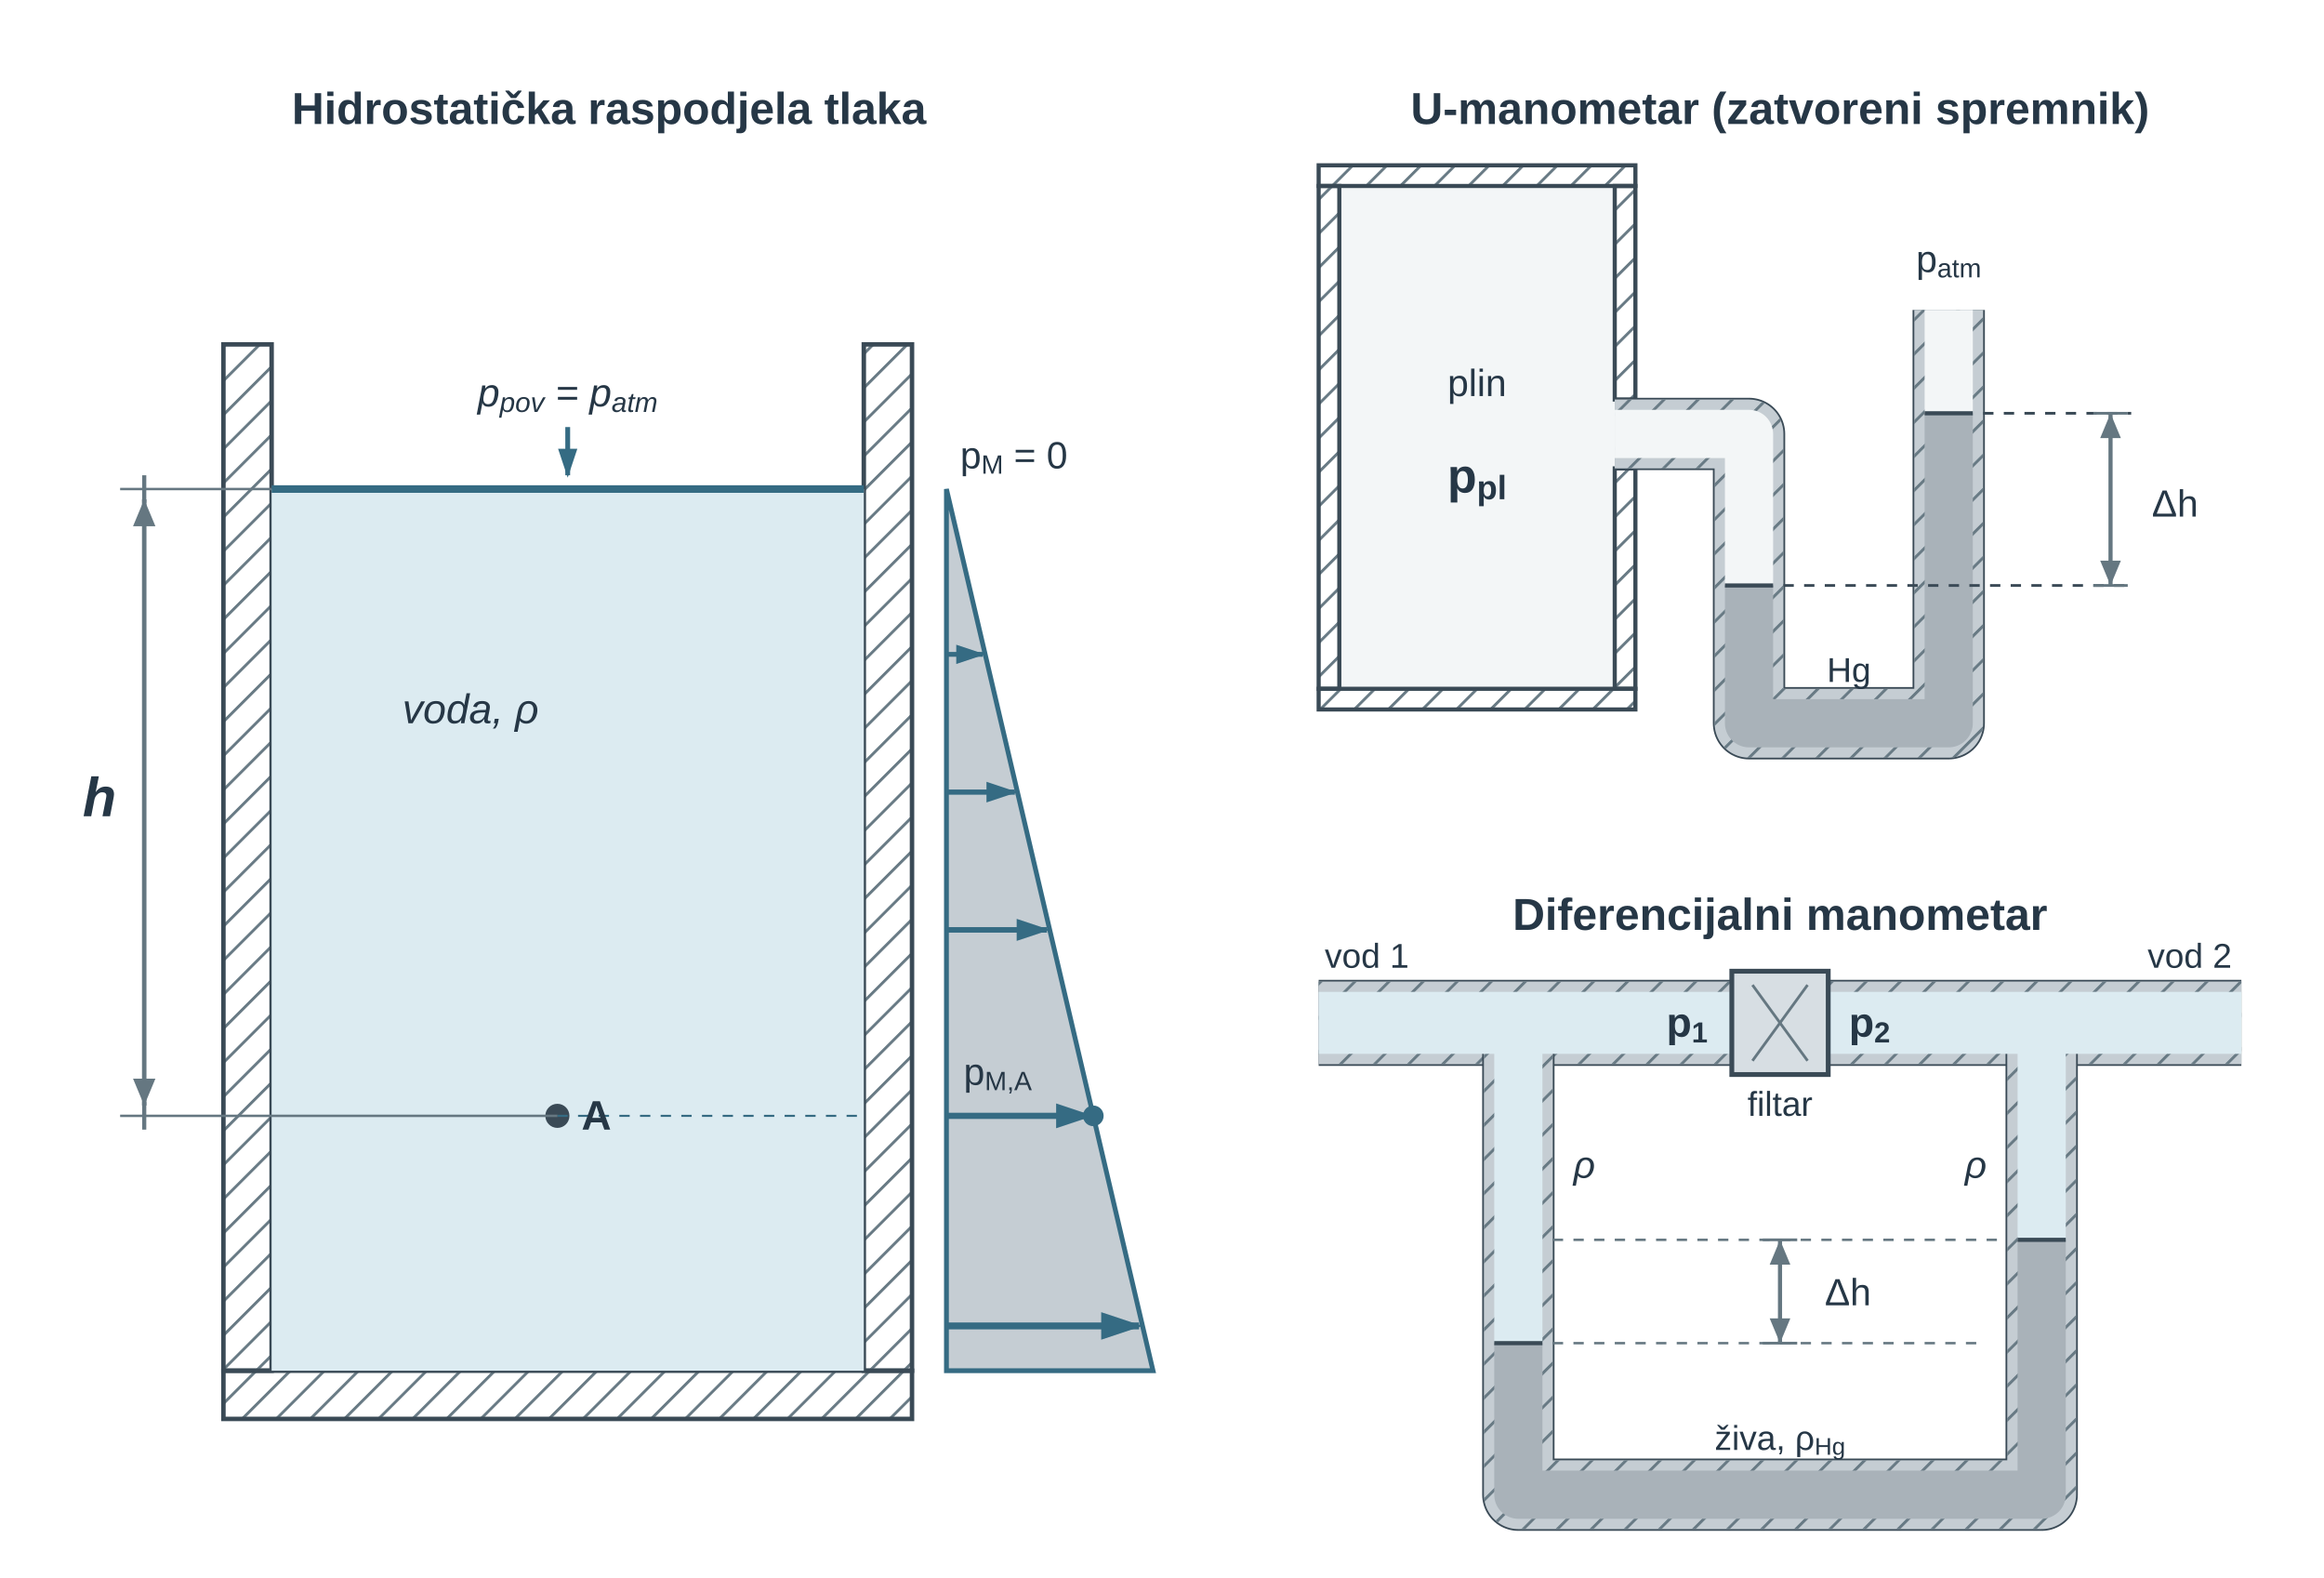
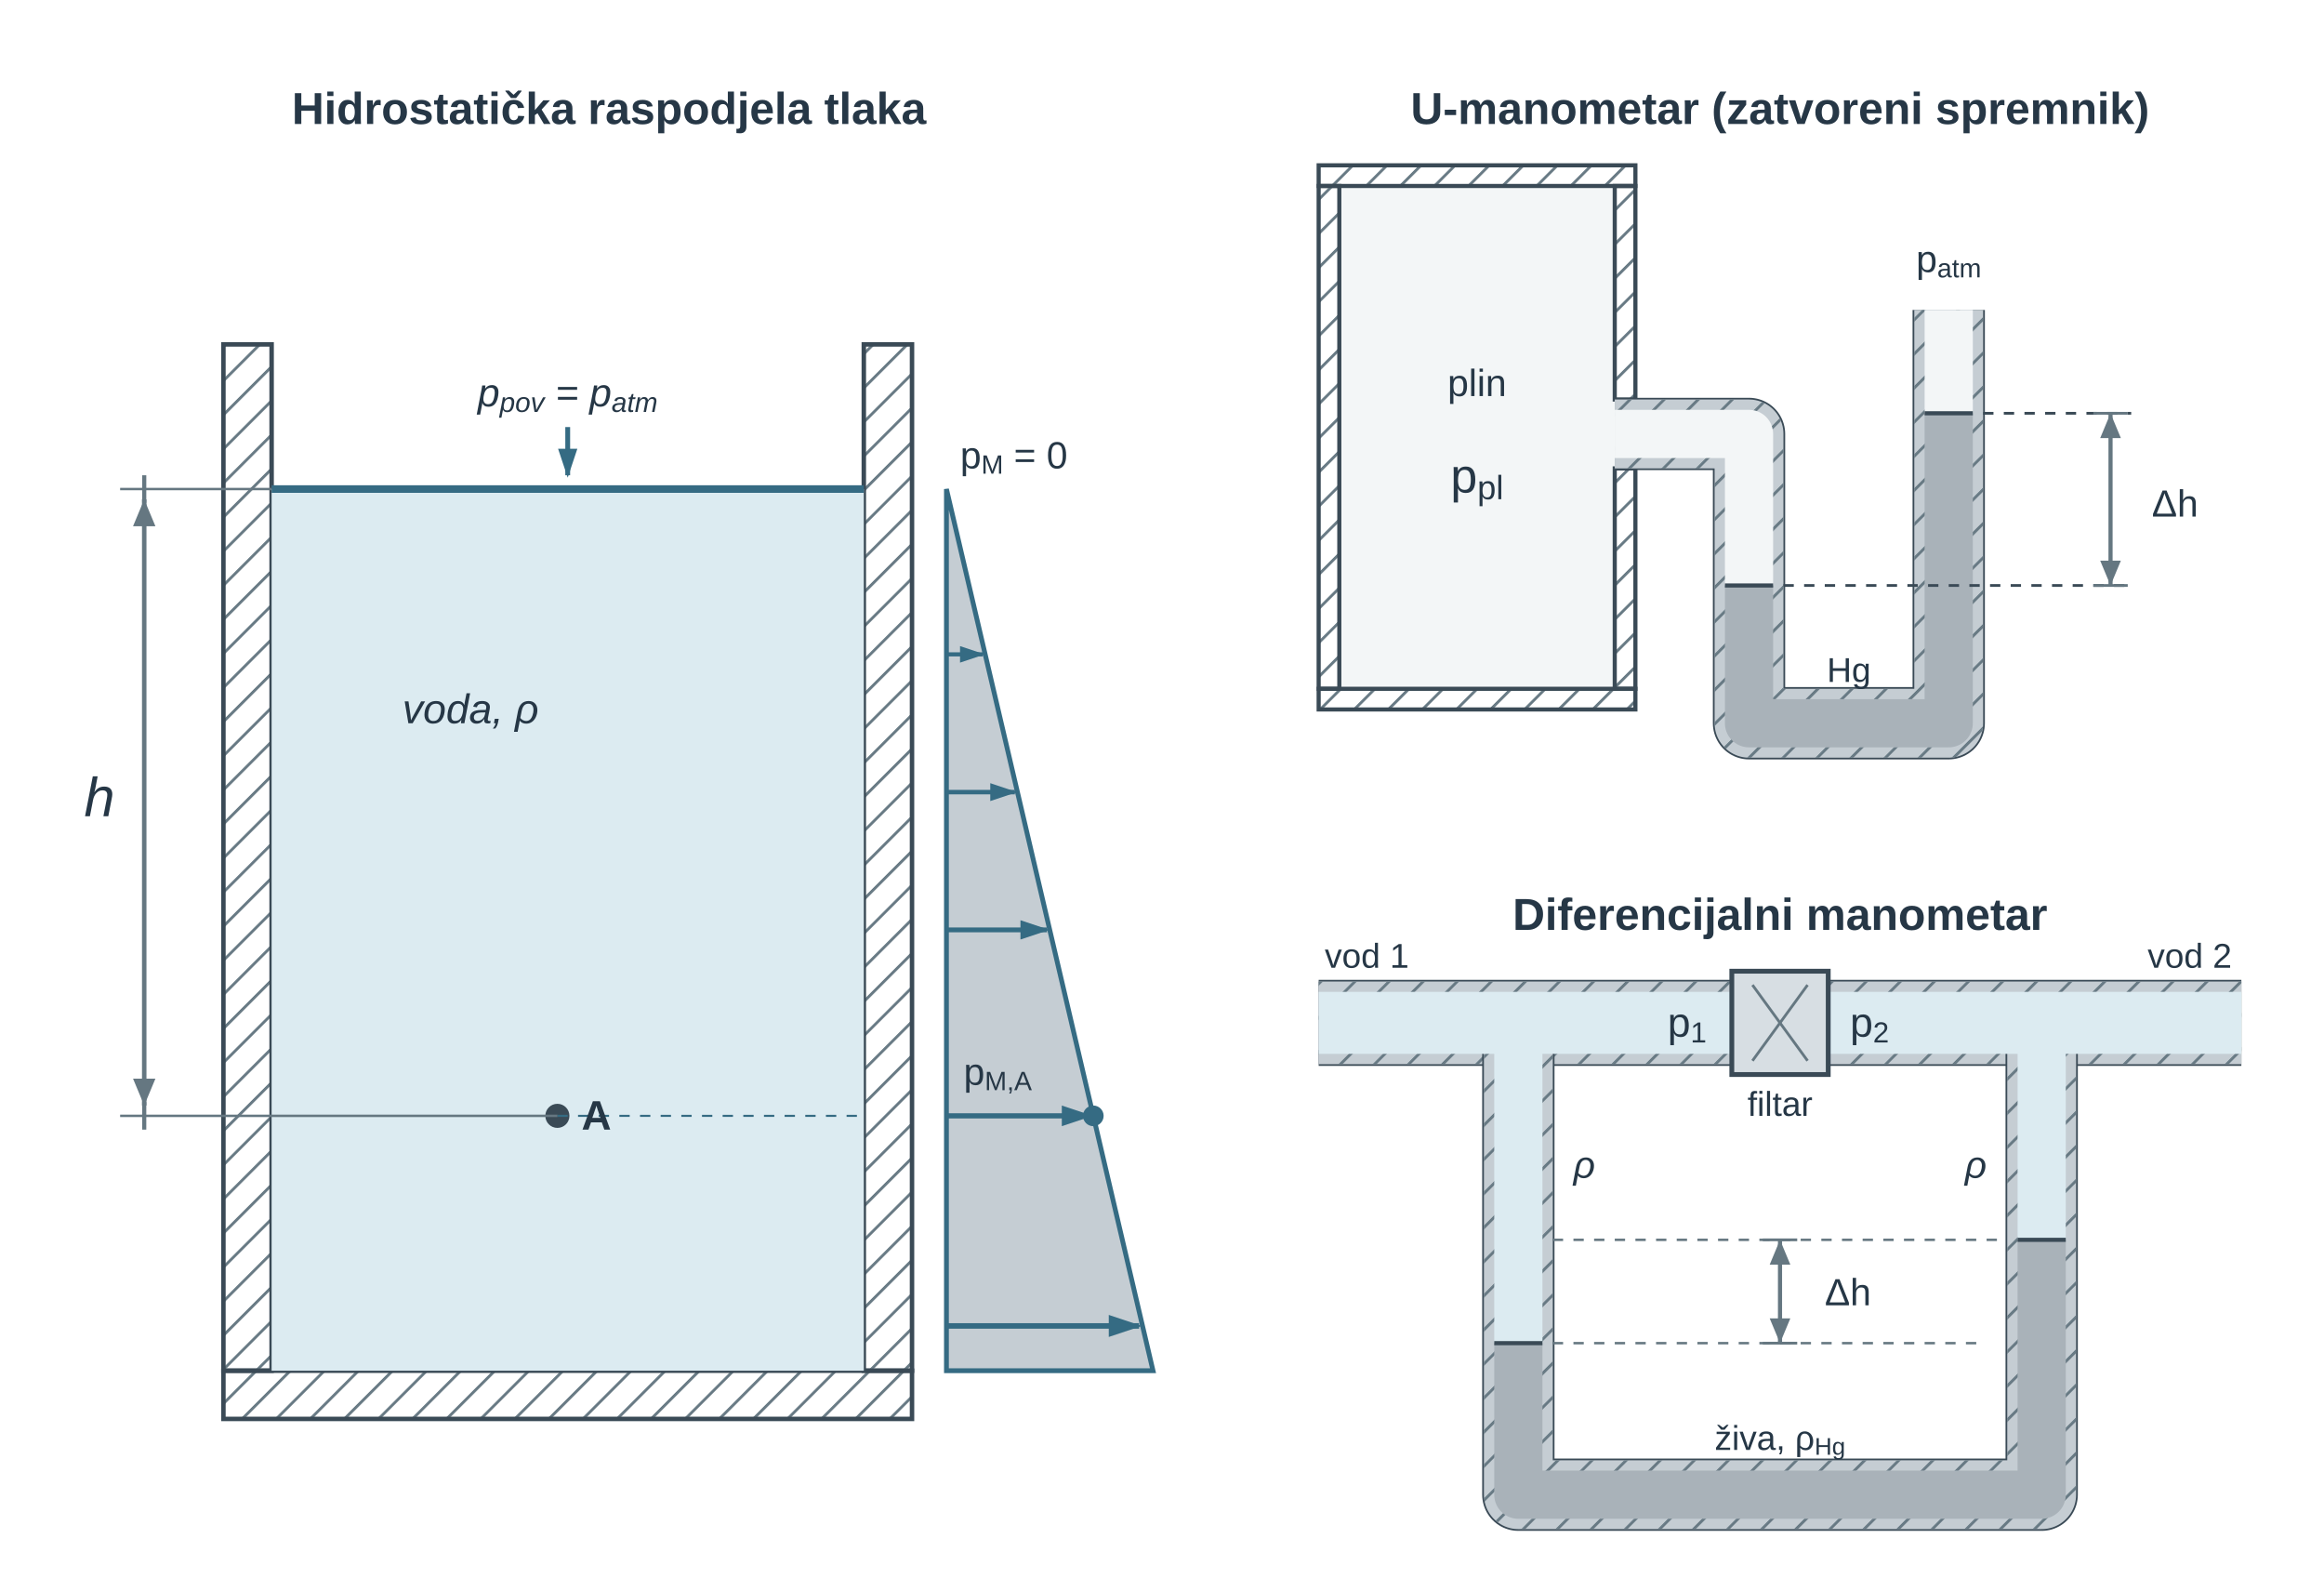
<svg xmlns="http://www.w3.org/2000/svg" viewBox="0 0 675 458" role="img" aria-labelledby="u03fup_title u03fup_desc" preserveAspectRatio="xMidYMid meet" style="display:block;width:100%;max-width:675px;height:auto;">
  <defs>
    <pattern id="u03fup_hatch" width="7" height="7" patternUnits="userSpaceOnUse" patternTransform="rotate(45)">
      <line x1="0" y1="0" x2="0" y2="7" stroke="#657781" stroke-width="1.6" />
    </pattern>
    <marker id="u03fup_aB" markerWidth="6" markerHeight="4" refX="5.5" refY="2" orient="auto">
      <path d="M0,0 L0,4 L6,2 z" fill="#356b83" />
    </marker>
    <marker id="u03fup_aDim" markerWidth="6" markerHeight="5" refX="6" refY="2.5" orient="auto">
      <path d="M0,0 L0,5 L6,2.5 z" fill="#657781" />
    </marker>
    <marker id="u03fup_aDimR" markerWidth="6" markerHeight="5" refX="6" refY="2.5" orient="auto-start-reverse">
      <path d="M0,0 L0,5 L6,2.5 z" fill="#657781" />
    </marker>
    <marker id="u03intro_dim" markerWidth="6" markerHeight="5" refX="6" refY="2.5" orient="auto">
      <path d="M0 0 L0 5 L6 2.5 Z" fill="#657781" stroke="none" stroke-width="1.2" />
    </marker>
    <marker id="u03intro_dimL" markerWidth="6" markerHeight="5" refX="6" refY="2.5" orient="auto-start-reverse">
      <path d="M0 0 L0 5 L6 2.5 Z" fill="#657781" stroke="none" stroke-width="1.2" />
    </marker>
  </defs>
  <g id="u03fup_title-scene-1" transform="translate(-13.1094 -10)">
    <rect x="78" y="408" width="200" height="14" fill="url(#u03fup_hatch)" stroke="#3a4a56" stroke-width="1.3" />
    <rect x="78" y="110" width="14" height="298" fill="url(#u03fup_hatch)" stroke="#3a4a56" stroke-width="1.3" />
    <rect x="264" y="110" width="14" height="298" fill="url(#u03fup_hatch)" stroke="#3a4a56" stroke-width="1.3" />
    <rect x="92" y="152" width="172" height="256" fill="#dcebf1" />
    <line x1="92" y1="152" x2="264" y2="152" stroke="#356b83" stroke-width="2.2" />
-     <line x1="178" y1="134" x2="178" y2="148" stroke="#356b83" stroke-width="1.4" marker-end="url(#u03fup_aB)" />
+     <line x1="178" y1="134" x2="178" y2="148" stroke="#356b83" stroke-width="1.4" marker-end="url(#u03fup_aB)" data-mf1-vector="pressure" />
    <circle cx="175" cy="334" r="3.5" fill="#3a4a56" />
    <line x1="175" y1="334" x2="264" y2="334" stroke="#356b83" stroke-width="0.6" stroke-dasharray="3,3" />
    <polygon points="288,152 288,408 348,408" fill="#c5cdd3" stroke="#356b83" stroke-width="1.4" />
-     <line x1="288" y1="200" x2="298.55" y2="200" stroke="#356b83" stroke-width="1.4" marker-end="url(#u03fup_aB)" />
-     <line x1="288" y1="240" x2="307.88" y2="240" stroke="#356b83" stroke-width="1.5" marker-end="url(#u03fup_aB)" />
-     <line x1="288" y1="280" x2="317.2" y2="280" stroke="#356b83" stroke-width="1.6" marker-end="url(#u03fup_aB)" />
-     <line x1="288" y1="334" x2="329.76" y2="334" stroke="#356b83" stroke-width="1.8" marker-end="url(#u03fup_aB)" />
-     <line x1="288" y1="395" x2="343.95" y2="395" stroke="#356b83" stroke-width="2.0" marker-end="url(#u03fup_aB)" />
+     <line x1="288" y1="200" x2="298.55" y2="200" stroke="#356b83" stroke-width="1.2" marker-end="url(#u03fup_aB)" data-mf1-vector="pressure" />
+     <line x1="288" y1="240" x2="307.88" y2="240" stroke="#356b83" stroke-width="1.3" marker-end="url(#u03fup_aB)" data-mf1-vector="pressure" />
+     <line x1="288" y1="280" x2="317.2" y2="280" stroke="#356b83" stroke-width="1.4" marker-end="url(#u03fup_aB)" data-mf1-vector="pressure" />
+     <line x1="288" y1="334" x2="329.76" y2="334" stroke="#356b83" stroke-width="1.5" marker-end="url(#u03fup_aB)" data-mf1-vector="pressure" />
+     <line x1="288" y1="395" x2="343.95" y2="395" stroke="#356b83" stroke-width="1.6" marker-end="url(#u03fup_aB)" data-mf1-vector="pressure" />
    <circle cx="330.656" cy="334" r="3" fill="#356b83" />
    <line x1="92" y1="152" x2="48" y2="152" stroke="#657781" stroke-width="0.7" />
    <line x1="175" y1="334" x2="48" y2="334" stroke="#657781" stroke-width="0.7" />
    <line x1="55" y1="148" x2="55" y2="156" stroke="#657781" stroke-width="1.2" />
    <line x1="55" y1="330" x2="55" y2="338" stroke="#657781" stroke-width="1.2" />
-     <line x1="55" y1="155" x2="55" y2="331" stroke="#657781" stroke-width="1.3" marker-start="url(#u03fup_aDimR)" marker-end="url(#u03fup_aDim)" />
+     <line x1="55" y1="155" x2="55" y2="331" stroke="#657781" stroke-width="1.3" marker-start="url(#u03fup_aDimR)" marker-end="url(#u03fup_aDim)" data-mf1-role="dimension" />
    <text x="190" y="46" font-family="Arial, Liberation Sans, sans-serif" font-size="13" font-weight="700" text-anchor="middle" fill="#263746">Hidrostatička raspodjela tlaka</text>
    <text x="178" y="128" font-family="Arial, Liberation Sans, sans-serif" font-size="11.5" text-anchor="middle" fill="#263746" font-style="italic">p<tspan baseline-shift="sub" font-size="0.7em">pov</tspan> = p<tspan baseline-shift="sub" font-size="0.7em">atm</tspan>
    </text>
    <text x="130" y="220" font-family="Arial, Liberation Sans, sans-serif" font-size="12" font-style="italic" fill="#263746">voda, ρ</text>
    <text x="182" y="338" font-family="Arial, Liberation Sans, sans-serif" font-size="12" font-weight="700" fill="#263746">A</text>
    <text x="292" y="146" fill="#263746" font-family="Arial, Liberation Sans, sans-serif" font-size="11" text-anchor="start">p<tspan baseline-shift="sub" font-size="0.7em">M</tspan> = 0</text>
    <text x="293" y="325" fill="#263746" font-family="Arial, Liberation Sans, sans-serif" font-size="11" text-anchor="start">p<tspan baseline-shift="sub" font-size="0.7em">M,A</tspan>
    </text>
-     <text x="42" y="247" font-family="Arial, Liberation Sans, sans-serif" font-size="16" font-style="italic" font-weight="700" text-anchor="middle" fill="#263746">h</text>
+     <text x="42" y="247" font-family="Arial, Liberation Sans, sans-serif" font-size="16" font-style="italic" text-anchor="middle" fill="#263746">h</text>
  </g>
  <g id="u03fup_title-scene-2" transform="translate(-5 -10)">
    <g>
      <text x="522" y="46" font-family="Arial, Liberation Sans, sans-serif" font-size="13" fill="#263746" text-anchor="middle" font-weight="700">U-manometar (zatvoreni spremnik)</text>
      <rect x="394" y="64" width="80" height="146" fill="#f3f6f7" stroke="none" stroke-width="1.2" />
      <rect x="388" y="58" width="92" height="6" fill="url(#u03fup_hatch)" stroke="#3a4a56" stroke-width="1.2" />
      <rect x="388" y="64" width="6" height="146" fill="url(#u03fup_hatch)" stroke="#3a4a56" stroke-width="1.2" />
      <rect x="388" y="210" width="92" height="6" fill="url(#u03fup_hatch)" stroke="#3a4a56" stroke-width="1.2" />
      <rect x="474" y="64" width="6" height="62" fill="url(#u03fup_hatch)" stroke="#3a4a56" stroke-width="1.2" />
      <rect x="474" y="146" width="6" height="64" fill="url(#u03fup_hatch)" stroke="#3a4a56" stroke-width="1.2" />
      <path d="M474 136 H513 V220 H571 V100" fill="none" stroke="#3a4a56" stroke-width="21" stroke-linejoin="round" />
      <path d="M474 136 H513 V220 H571 V100" fill="none" stroke="#c5cdd3" stroke-width="20" stroke-linejoin="round" />
      <path d="M474 136 H513 V220 H571 V100" fill="none" stroke="url(#u03fup_hatch)" stroke-width="20" stroke-linejoin="round" />
      <path d="M474 136 H513 V180" fill="none" stroke="#f3f6f7" stroke-width="14" stroke-linejoin="round" />
      <path d="M513 180 V220 H571 V130" fill="none" stroke="#a9b2b9" stroke-width="14" stroke-linejoin="round" />
      <path d="M571 130 V100" fill="none" stroke="#f3f6f7" stroke-width="14" stroke-linejoin="round" />
      <text x="434" y="125" font-family="Arial, Liberation Sans, sans-serif" font-size="11" fill="#263746" text-anchor="middle">plin</text>
-       <text x="434" y="153" font-family="Arial, Liberation Sans, sans-serif" font-size="14" fill="#263746" text-anchor="middle" font-weight="700">p<tspan baseline-shift="sub" font-size="0.7em">pl</tspan>
+       <text x="434" y="153" font-family="Arial, Liberation Sans, sans-serif" font-size="14" fill="#263746" text-anchor="middle">p<tspan baseline-shift="sub" font-size="0.7em">pl</tspan>
      </text>
      <text x="571" y="89" font-family="Arial, Liberation Sans, sans-serif" font-size="11" fill="#263746" text-anchor="middle">p<tspan baseline-shift="sub" font-size="0.7em">atm</tspan>
      </text>
      <line x1="506" y1="180" x2="520" y2="180" stroke="#3a4a56" stroke-width="1.2" />
      <line x1="564" y1="130" x2="578" y2="130" stroke="#3a4a56" stroke-width="1.2" />
      <line x1="523" y1="180" x2="624" y2="180" stroke="#3a4a56" stroke-width="0.8" stroke-dasharray="3,3" />
      <line x1="581" y1="130" x2="624" y2="130" stroke="#3a4a56" stroke-width="0.8" stroke-dasharray="3,3" />
      <line x1="613" y1="130" x2="623" y2="130" stroke="#657781" stroke-width="0.8" />
      <line x1="613" y1="180" x2="623" y2="180" stroke="#657781" stroke-width="0.8" />
-       <line x1="618" y1="130" x2="618" y2="180" stroke="#657781" stroke-width="1.2" marker-start="url(#u03intro_dimL)" marker-end="url(#u03intro_dim)" />
+       <line x1="618" y1="130" x2="618" y2="180" stroke="#657781" stroke-width="1.2" marker-start="url(#u03intro_dimL)" marker-end="url(#u03intro_dim)" data-mf1-role="dimension" />
      <text x="630" y="160" font-family="Arial, Liberation Sans, sans-serif" font-size="11" fill="#263746" text-anchor="start">Δh</text>
      <text x="542" y="208" font-family="Arial, Liberation Sans, sans-serif" font-size="10" fill="#263746" text-anchor="middle">Hg</text>
      <text x="522" y="280" font-family="Arial, Liberation Sans, sans-serif" font-size="13" fill="#263746" text-anchor="middle" font-weight="700">Diferencijalni manometar</text>
      <path d="M388 307 H510" fill="none" stroke="#3a4a56" stroke-width="25" stroke-linejoin="round" />
      <path d="M388 307 H510" fill="none" stroke="#c5cdd3" stroke-width="24" stroke-linejoin="round" />
      <path d="M388 307 H510" fill="none" stroke="url(#u03fup_hatch)" stroke-width="24" stroke-linejoin="round" />
      <path d="M534 307 H656" fill="none" stroke="#3a4a56" stroke-width="25" stroke-linejoin="round" />
      <path d="M534 307 H656" fill="none" stroke="#c5cdd3" stroke-width="24" stroke-linejoin="round" />
      <path d="M534 307 H656" fill="none" stroke="url(#u03fup_hatch)" stroke-width="24" stroke-linejoin="round" />
      <path d="M446 307 V444 H598 V307" fill="none" stroke="#3a4a56" stroke-width="21" stroke-linejoin="round" />
      <path d="M446 307 V444 H598 V307" fill="none" stroke="#c5cdd3" stroke-width="20" stroke-linejoin="round" />
      <path d="M446 307 V444 H598 V307" fill="none" stroke="url(#u03fup_hatch)" stroke-width="20" stroke-linejoin="round" />
      <path d="M388 307 H510" fill="none" stroke="#dcebf1" stroke-width="18" stroke-linejoin="round" />
      <path d="M534 307 H656" fill="none" stroke="#dcebf1" stroke-width="18" stroke-linejoin="round" />
      <path d="M446 307 V400" fill="none" stroke="#dcebf1" stroke-width="14" stroke-linejoin="round" />
      <path d="M446 400 V444 H598 V370" fill="none" stroke="#a9b2b9" stroke-width="14" stroke-linejoin="round" />
      <path d="M598 370 V307" fill="none" stroke="#dcebf1" stroke-width="14" stroke-linejoin="round" />
      <rect id="u03fup_filtar" x="508" y="292" width="28" height="30" fill="#d7dee3" stroke="#3a4a56" stroke-width="1.4" />
      <line x1="514" y1="296" x2="530" y2="318" stroke="#657781" stroke-width="0.8" />
      <line x1="530" y1="296" x2="514" y2="318" stroke="#657781" stroke-width="0.8" />
      <text x="402" y="291" font-family="Arial, Liberation Sans, sans-serif" font-size="10" fill="#263746" text-anchor="middle">vod 1</text>
      <text x="522" y="334" font-family="Arial, Liberation Sans, sans-serif" font-size="10" fill="#263746" text-anchor="middle">filtar</text>
      <text x="462" y="352" font-family="Arial, Liberation Sans, sans-serif" font-size="11" font-style="italic" fill="#263746" text-anchor="start">ρ</text>
      <text x="582" y="352" font-family="Arial, Liberation Sans, sans-serif" font-size="11" font-style="italic" fill="#263746" text-anchor="end">ρ</text>
      <text x="641" y="291" font-family="Arial, Liberation Sans, sans-serif" font-size="10" fill="#263746" text-anchor="middle">vod 2</text>
-       <text x="495" y="311" font-family="Arial, Liberation Sans, sans-serif" font-size="12" fill="#263746" text-anchor="middle" font-weight="700">p<tspan baseline-shift="sub" font-size="0.7em">1</tspan>
+       <text x="495" y="311" font-family="Arial, Liberation Sans, sans-serif" font-size="12" fill="#263746" text-anchor="middle">p<tspan baseline-shift="sub" font-size="0.7em">1</tspan>
      </text>
-       <text x="548" y="311" font-family="Arial, Liberation Sans, sans-serif" font-size="12" fill="#263746" text-anchor="middle" font-weight="700">p<tspan baseline-shift="sub" font-size="0.7em">2</tspan>
+       <text x="548" y="311" font-family="Arial, Liberation Sans, sans-serif" font-size="12" fill="#263746" text-anchor="middle">p<tspan baseline-shift="sub" font-size="0.7em">2</tspan>
      </text>
      <line x1="439" y1="400" x2="453" y2="400" stroke="#3a4a56" stroke-width="1.2" />
      <line x1="591" y1="370" x2="605" y2="370" stroke="#3a4a56" stroke-width="1.2" />
      <line x1="456" y1="400" x2="581" y2="400" stroke="#657781" stroke-width="0.7" stroke-dasharray="3,3" />
      <line x1="456" y1="370" x2="588" y2="370" stroke="#657781" stroke-width="0.7" stroke-dasharray="3,3" />
      <line x1="517" y1="370" x2="527" y2="370" stroke="#657781" stroke-width="0.8" />
      <line x1="517" y1="400" x2="527" y2="400" stroke="#657781" stroke-width="0.8" />
-       <line x1="522" y1="370" x2="522" y2="400" stroke="#657781" stroke-width="1.2" marker-start="url(#u03intro_dimL)" marker-end="url(#u03intro_dim)" />
+       <line x1="522" y1="370" x2="522" y2="400" stroke="#657781" stroke-width="1.2" marker-start="url(#u03intro_dimL)" marker-end="url(#u03intro_dim)" data-mf1-role="dimension" />
      <text x="535" y="389" font-family="Arial, Liberation Sans, sans-serif" font-size="11" fill="#263746" text-anchor="start">Δh</text>
      <text x="522" y="431" font-family="Arial, Liberation Sans, sans-serif" font-size="10" fill="#263746" text-anchor="middle">živa, ρ<tspan baseline-shift="sub" font-size="0.7em">Hg</tspan>
      </text>
    </g>
  </g>
</svg>
